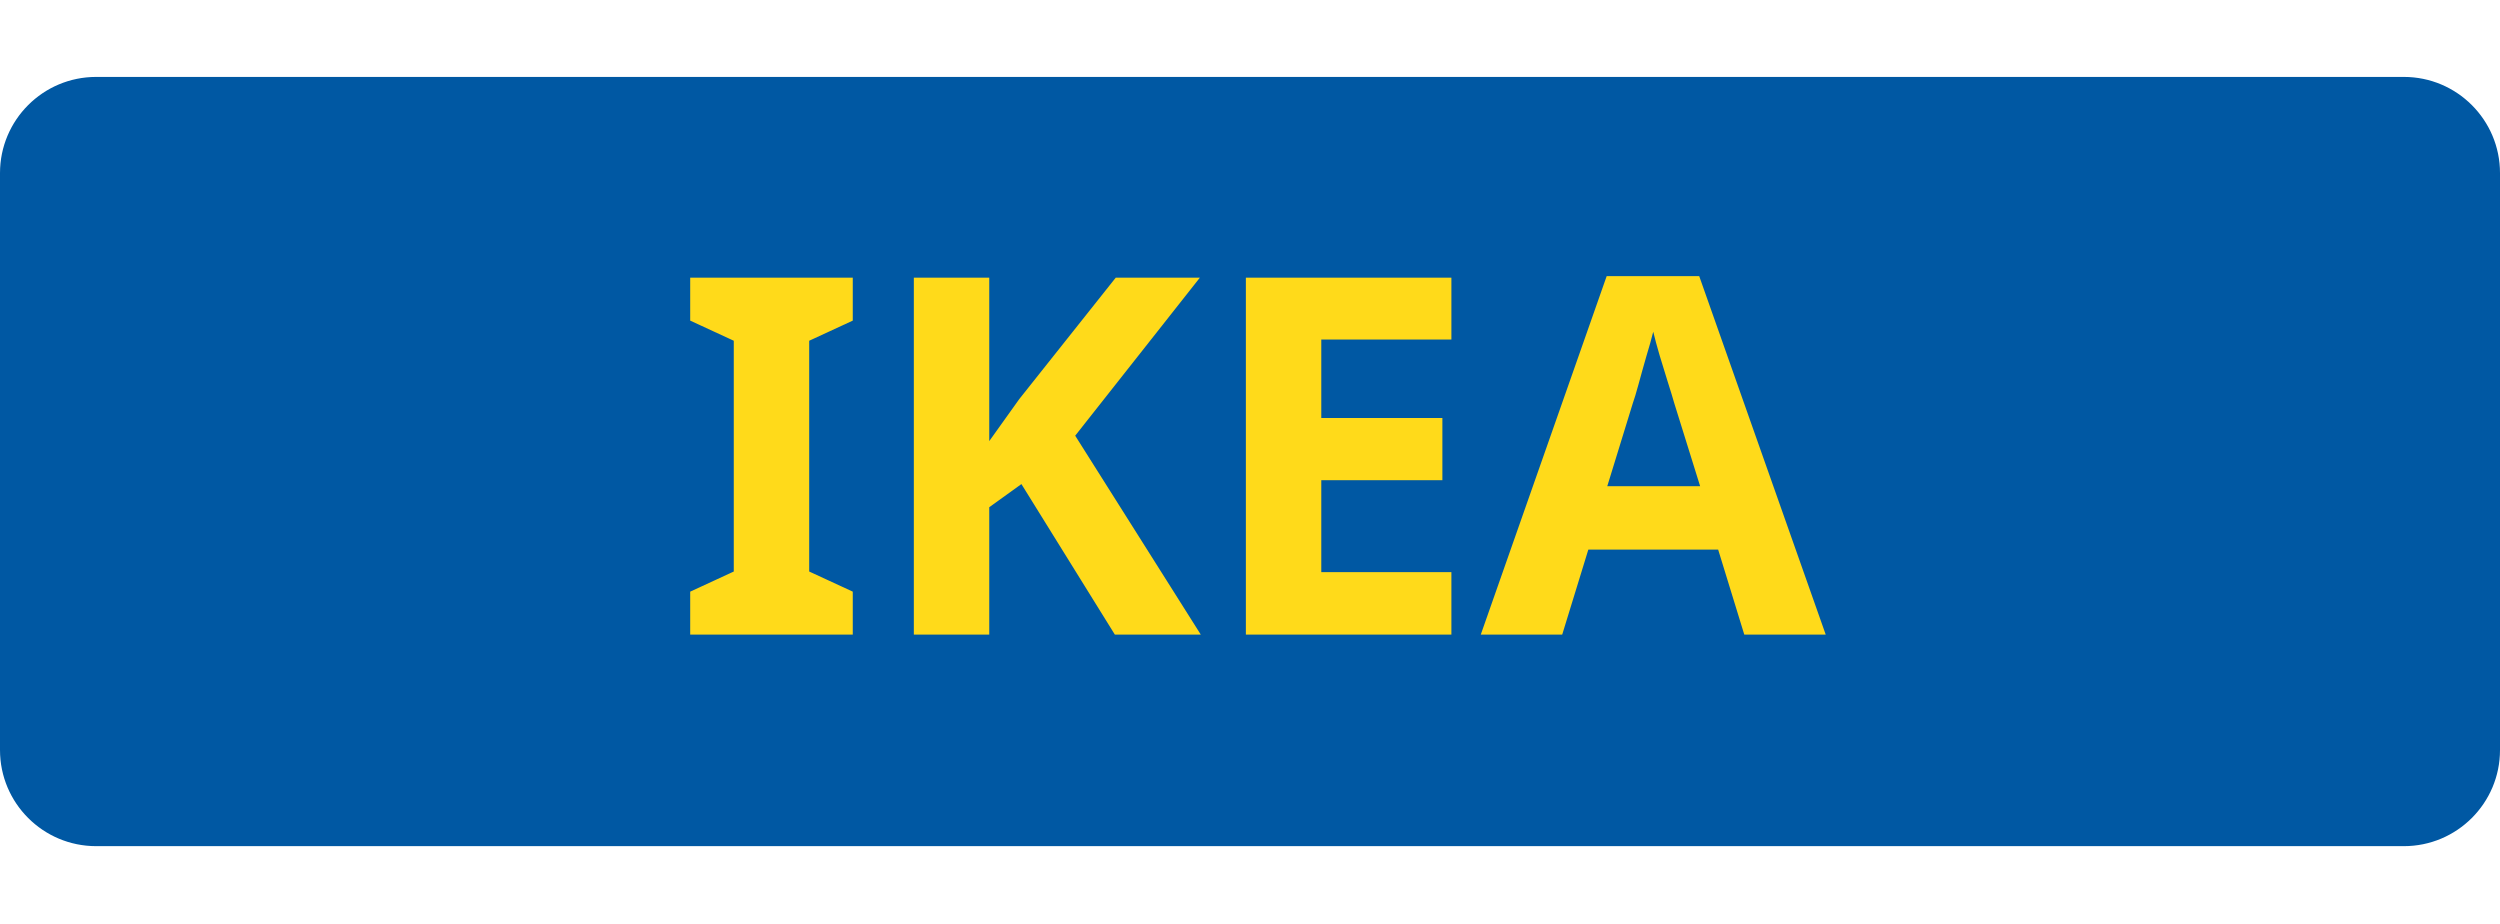
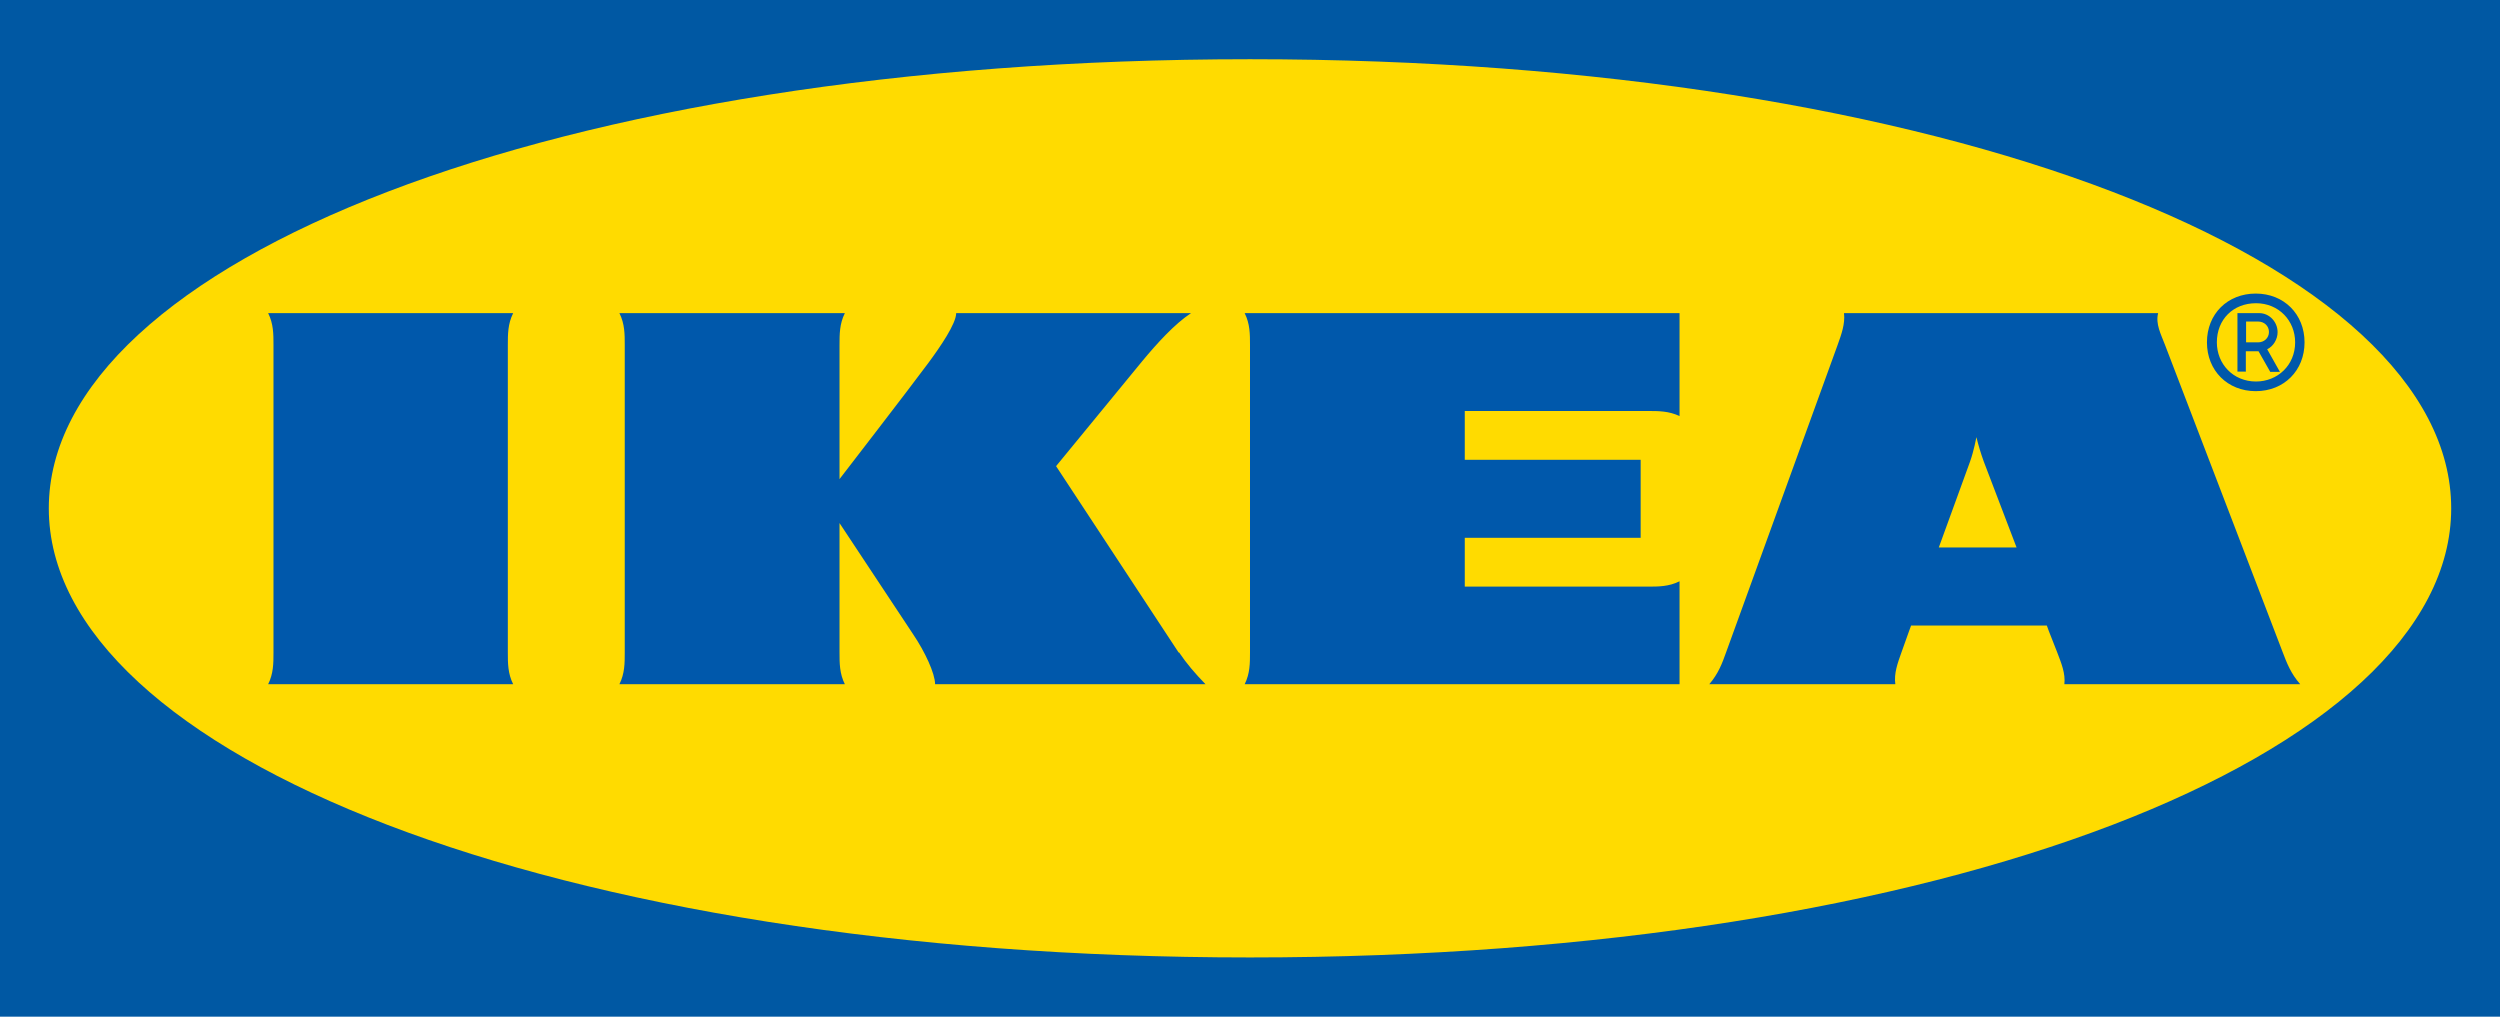
- <svg xmlns="http://www.w3.org/2000/svg" viewBox="0 0 130 48" width="130" height="48">
-   <rect x="0" y="4" width="130" height="40" rx="5" fill="#0058A3" />
-   <text x="65" y="33" font-family="Arial Black, sans-serif" font-size="26" font-weight="900" fill="#FFDA1A" text-anchor="middle">IKEA</text>
+ <svg xmlns="http://www.w3.org/2000/svg" width="98.36" height="40" viewBox="0 0 98.36 40">
+   <path fill="#0058a3" d="M98.36 40H0V0h98.36v40Z" />
+   <path fill="#ffdb00" d="M1.92 20c0 9.66 19.81 17.67 47.26 17.67S96.44 29.66 96.44 20 76.63 2.33 49.18 2.33 1.92 10.34 1.92 20Z" />
+   <path fill="#0058ab" d="M46.39 25.67c.29.43.63.83 1.04 1.25H36.79c0-.42-.4-1.28-.86-1.96l-2.9-4.38v5.09c0 .42 0 .83.21 1.25h-8.87c.21-.42.21-.83.21-1.25v-12.1c0-.42 0-.83-.21-1.25h8.87c-.21.42-.21.83-.21 1.25v5.28s2.84-3.68 3.48-4.55c.49-.66 1.11-1.57 1.11-1.98h9.24c-.64.42-1.34 1.19-1.92 1.89l-3.39 4.13 4.82 7.33Zm2.79-12.1v12.1c0 .42 0 .83-.21 1.25h17.11v-4.05c-.42.21-.83.21-1.25.21h-7.2v-1.92h6.92v-3.07h-6.92v-1.92h7.2c.42 0 .83 0 1.25.2v-4.05H48.97c.21.42.21.83.21 1.25Zm40.63 12.09c.16.42.32.84.69 1.26h-9.28c.05-.42-.12-.83-.28-1.25l-.33-.84-.08-.22h-5.34l-.08.22-.3.84c-.15.42-.3.83-.24 1.25h-7.32c.36-.42.51-.83.66-1.25l4.39-12.1c.15-.42.3-.83.25-1.25h12.36c-.11.42.11.83.27 1.25l4.63 12.09Zm-10.47-4.12-1.29-3.38a9.4 9.4 0 0 1-.29-.96s-.1.54-.25.96l-1.23 3.38h3.05Zm-59.15-9.22h-9.64c.21.42.21.83.21 1.25v12.1c0 .42 0 .83-.21 1.25h9.64c-.21-.42-.21-.83-.21-1.25v-12.1c0-.42 0-.83.21-1.25Zm66.64 1.15c0-1.12.81-1.92 1.92-1.92s1.92.81 1.92 1.92-.81 1.92-1.92 1.92-1.92-.81-1.92-1.92Zm.39 0c0 .85.64 1.54 1.54 1.54.85 0 1.54-.64 1.54-1.54 0-.85-.64-1.54-1.54-1.54s-1.54.64-1.54 1.54Zm1.15 1.15h-.34v-2.3h.86c.4 0 .72.35.72.75 0 .28-.17.56-.41.67l.5.89h-.38l-.46-.81h-.5v.81Zm0-1.15h.47c.24 0 .43-.17.43-.41s-.19-.41-.43-.41h-.47v.81Z" />
</svg>
